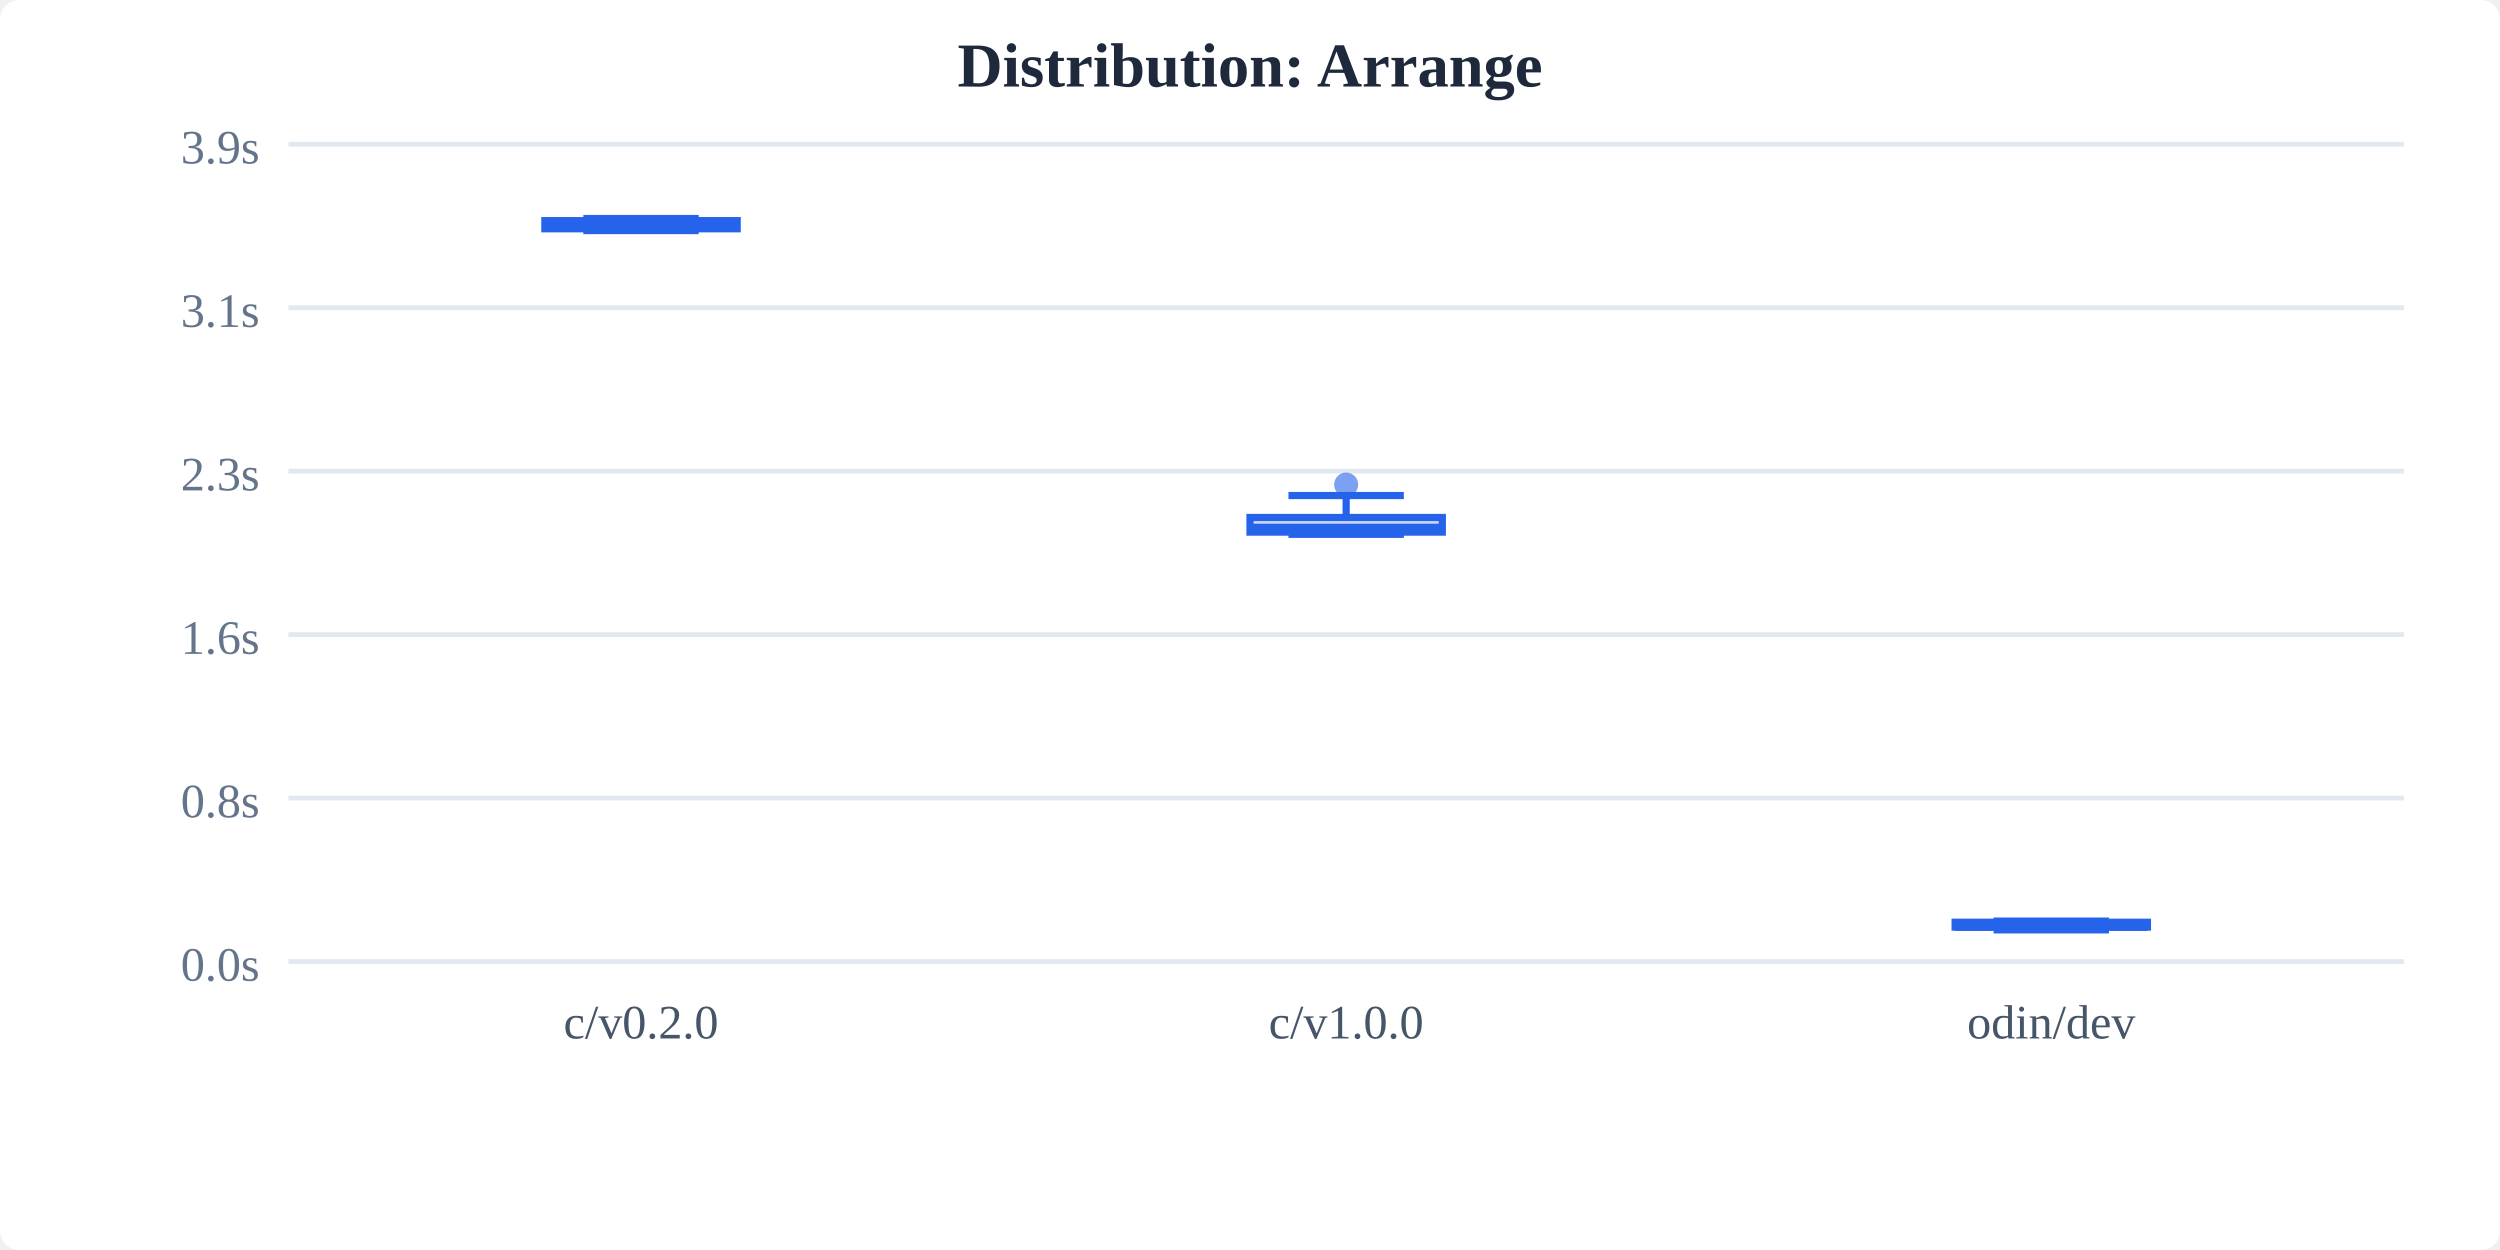
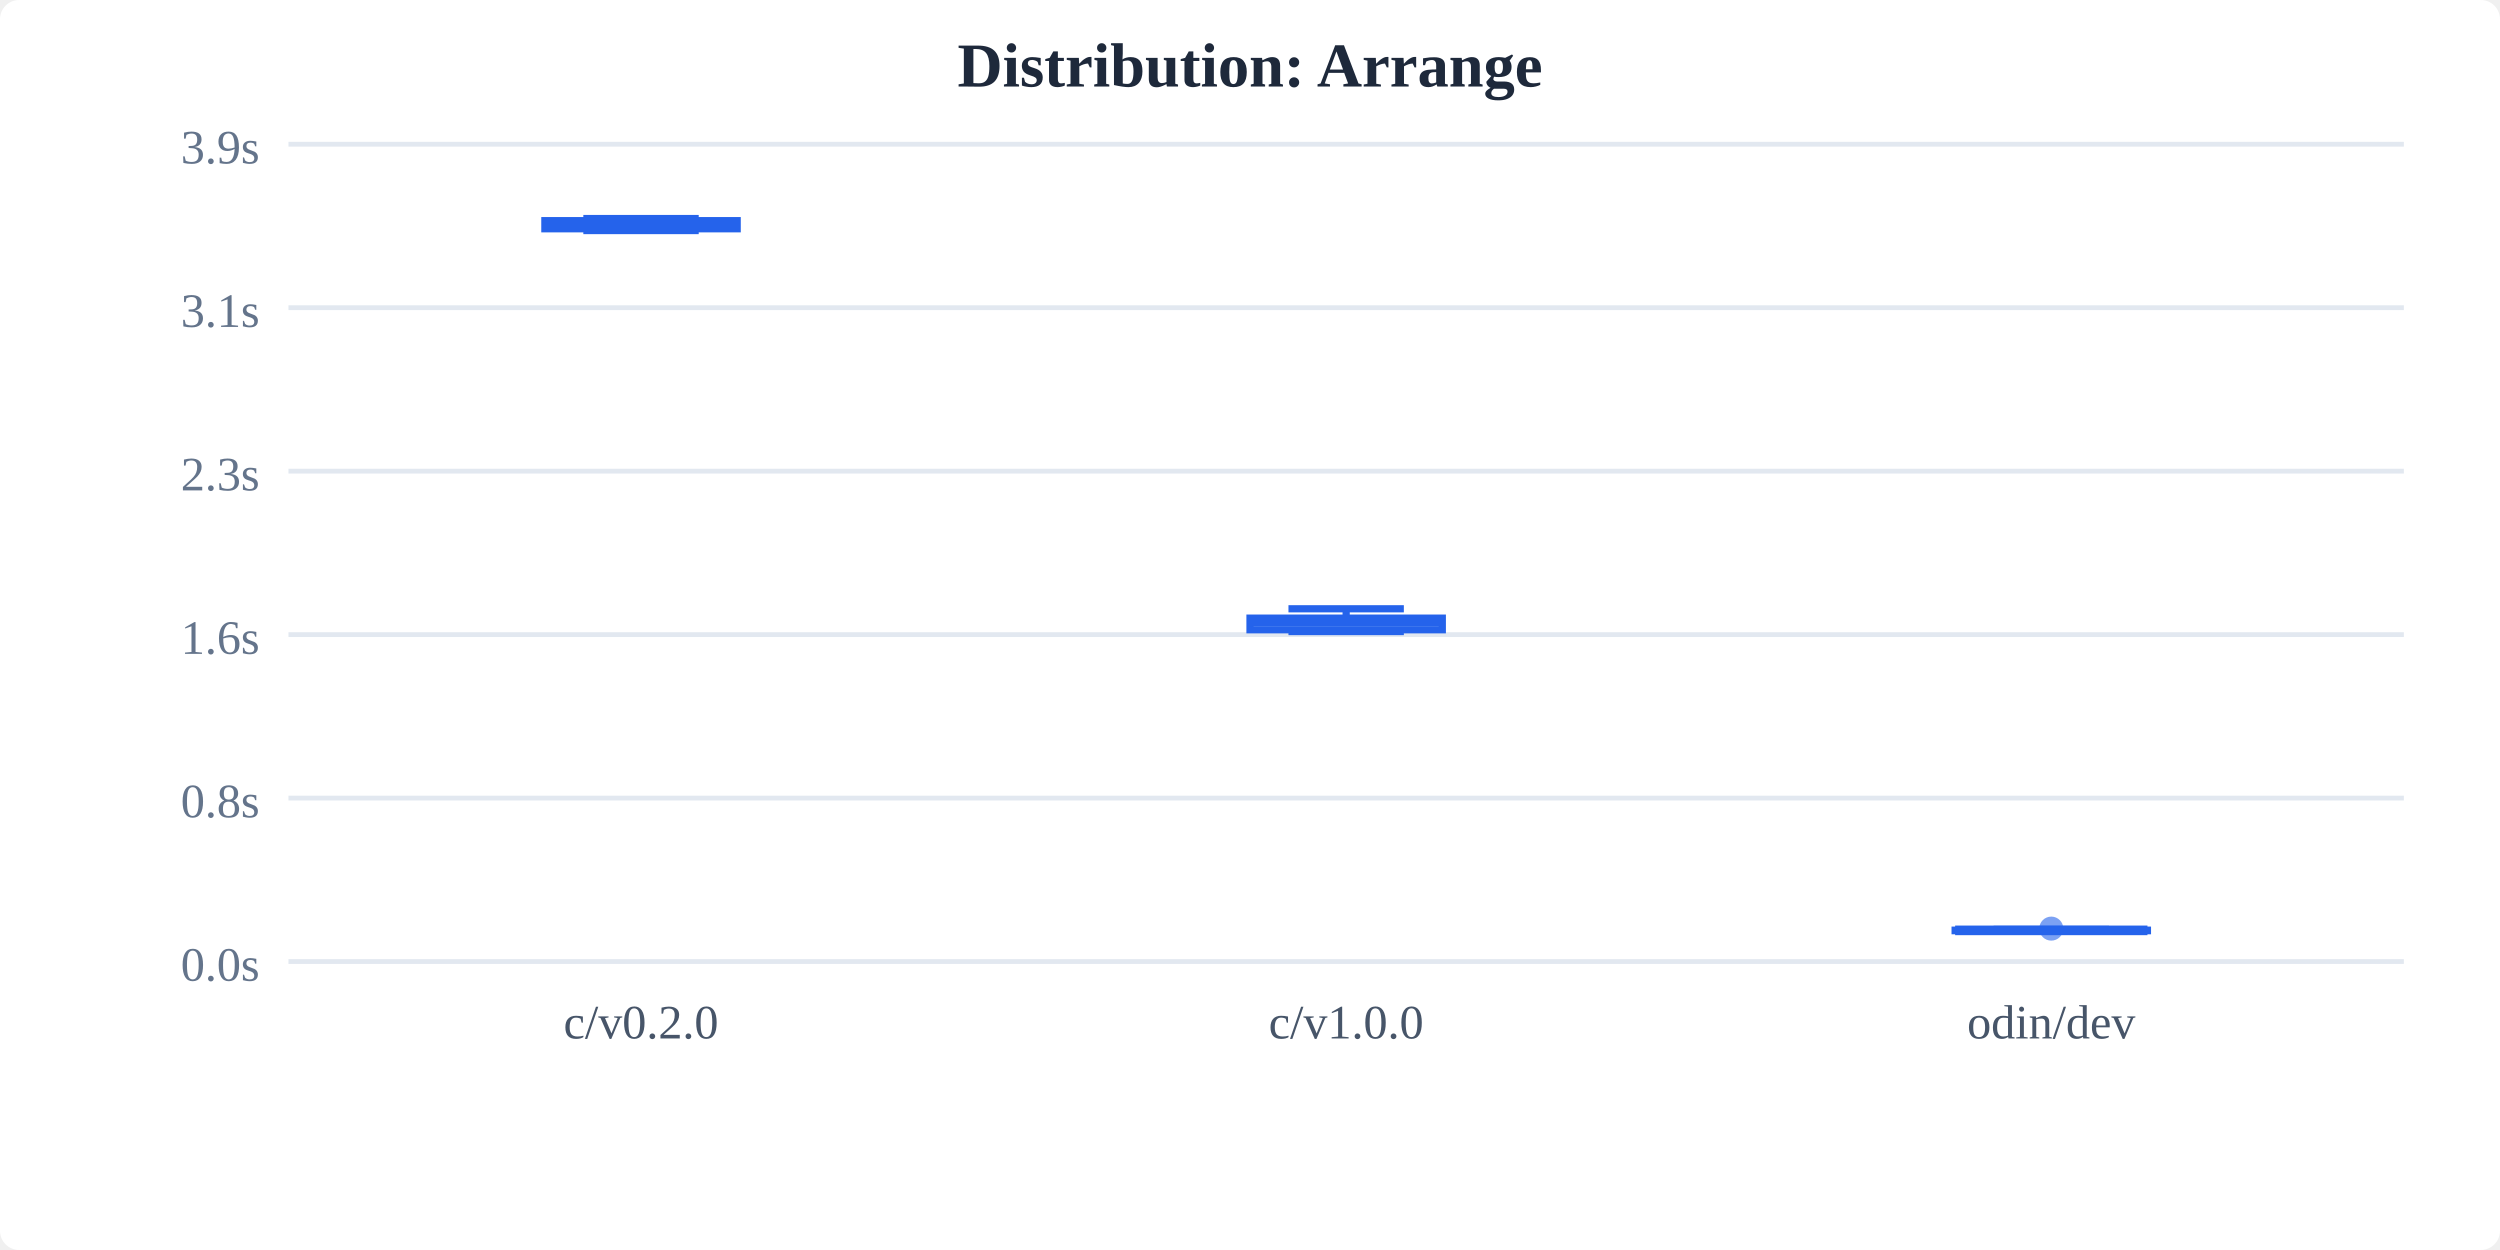
<svg xmlns="http://www.w3.org/2000/svg" width="520" height="260" viewBox="0 0 520 260">
  <rect width="520" height="260" fill="white" rx="4" />
  <text x="260.0" y="18" text-anchor="middle" font-size="13" font-weight="600" fill="#1e293b">Distribution: Arrange</text>
  <line x1="60" y1="200.0" x2="500" y2="200.0" stroke="#e2e8f0" stroke-width="1" />
  <text x="54" y="204.0" text-anchor="end" font-size="10" fill="#64748b">0.0s</text>
  <line x1="60" y1="166.0" x2="500" y2="166.0" stroke="#e2e8f0" stroke-width="1" />
  <text x="54" y="170.0" text-anchor="end" font-size="10" fill="#64748b">0.8s</text>
  <line x1="60" y1="132.0" x2="500" y2="132.0" stroke="#e2e8f0" stroke-width="1" />
  <text x="54" y="136.0" text-anchor="end" font-size="10" fill="#64748b">1.6s</text>
  <line x1="60" y1="98.0" x2="500" y2="98.0" stroke="#e2e8f0" stroke-width="1" />
  <text x="54" y="102.0" text-anchor="end" font-size="10" fill="#64748b">2.3s</text>
  <line x1="60" y1="64.0" x2="500" y2="64.0" stroke="#e2e8f0" stroke-width="1" />
  <text x="54" y="68.0" text-anchor="end" font-size="10" fill="#64748b">3.1s</text>
  <line x1="60" y1="30.0" x2="500" y2="30.0" stroke="#e2e8f0" stroke-width="1" />
  <text x="54" y="34.0" text-anchor="end" font-size="10" fill="#64748b">3.9s</text>
  <text x="133.333" y="216" text-anchor="middle" font-size="10" fill="#475569">c/v0.2.0</text>
  <line x1="133.333" y1="47.954" x2="133.333" y2="47.585" stroke="#2563eb" stroke-width="1.5" />
  <line x1="133.333" y1="45.895" x2="133.333" y2="45.455" stroke="#2563eb" stroke-width="1.5" />
  <line x1="121.333" y1="47.954" x2="145.333" y2="47.954" stroke="#2563eb" stroke-width="1.5" />
  <line x1="121.333" y1="45.455" x2="145.333" y2="45.455" stroke="#2563eb" stroke-width="1.5" />
  <rect x="113.333" y="45.895" width="40" height="1.69" fill="#2563eb" fill-opacity="0.25" stroke="#2563eb" stroke-width="1.5" />
  <line x1="113.333" y1="46.647" x2="153.333" y2="46.647" stroke="#2563eb" stroke-width="2" />
  <text x="280.0" y="216" text-anchor="middle" font-size="10" fill="#475569">c/v1.0.0</text>
-   <line x1="280.0" y1="111.135" x2="280.0" y2="110.68" stroke="#2563eb" stroke-width="1.5" />
-   <line x1="280.0" y1="107.636" x2="280.0" y2="103.072" stroke="#2563eb" stroke-width="1.5" />
-   <line x1="268.0" y1="111.135" x2="292.0" y2="111.135" stroke="#2563eb" stroke-width="1.5" />
-   <line x1="268.0" y1="103.072" x2="292.0" y2="103.072" stroke="#2563eb" stroke-width="1.5" />
-   <rect x="260.0" y="107.636" width="40" height="3.043" fill="#2563eb" fill-opacity="0.25" stroke="#2563eb" stroke-width="1.5" />
-   <line x1="260.0" y1="109.939" x2="300.0" y2="109.939" stroke="#2563eb" stroke-width="2" />
-   <circle cx="280.0" cy="100.792" r="2.5" fill="#2563eb" fill-opacity="0.6" />
+   <line x1="280.0" y1="131.361" x2="280.0" y2="130.991" stroke="#2563eb" stroke-width="1.5" />
+   <line x1="280.0" y1="128.572" x2="280.0" y2="126.627" stroke="#2563eb" stroke-width="1.5" />
+   <line x1="268.0" y1="131.361" x2="292.0" y2="131.361" stroke="#2563eb" stroke-width="1.5" />
+   <line x1="268.0" y1="126.627" x2="292.0" y2="126.627" stroke="#2563eb" stroke-width="1.5" />
+   <rect x="260.0" y="128.572" width="40" height="2.42" fill="#2563eb" fill-opacity="0.25" stroke="#2563eb" stroke-width="1.5" />
+   <line x1="260.0" y1="129.233" x2="300.0" y2="129.233" stroke="#2563eb" stroke-width="2" />
  <text x="426.667" y="216" text-anchor="middle" font-size="10" fill="#475569">odin/dev</text>
-   <line x1="426.667" y1="193.409" x2="426.667" y2="192.831" stroke="#2563eb" stroke-width="1.5" />
-   <line x1="426.667" y1="191.827" x2="426.667" y2="191.59" stroke="#2563eb" stroke-width="1.5" />
-   <line x1="414.667" y1="193.409" x2="438.667" y2="193.409" stroke="#2563eb" stroke-width="1.5" />
-   <line x1="414.667" y1="191.59" x2="438.667" y2="191.59" stroke="#2563eb" stroke-width="1.5" />
-   <rect x="406.667" y="191.827" width="40" height="1.004" fill="#2563eb" fill-opacity="0.25" stroke="#2563eb" stroke-width="1.5" />
-   <line x1="406.667" y1="192.618" x2="446.667" y2="192.618" stroke="#2563eb" stroke-width="2" />
+   <line x1="426.667" y1="193.606" x2="426.667" y2="193.585" stroke="#2563eb" stroke-width="1.5" />
+   <line x1="426.667" y1="193.477" x2="426.667" y2="193.315" stroke="#2563eb" stroke-width="1.5" />
+   <line x1="414.667" y1="193.606" x2="438.667" y2="193.606" stroke="#2563eb" stroke-width="1.5" />
+   <line x1="414.667" y1="193.315" x2="438.667" y2="193.315" stroke="#2563eb" stroke-width="1.5" />
+   <rect x="406.667" y="193.477" width="40" height="0.108" fill="#2563eb" fill-opacity="0.25" stroke="#2563eb" stroke-width="1.5" />
+   <line x1="406.667" y1="193.516" x2="446.667" y2="193.516" stroke="#2563eb" stroke-width="2" />
+   <circle cx="426.667" cy="193.152" r="2.5" fill="#2563eb" fill-opacity="0.6" />
</svg>
